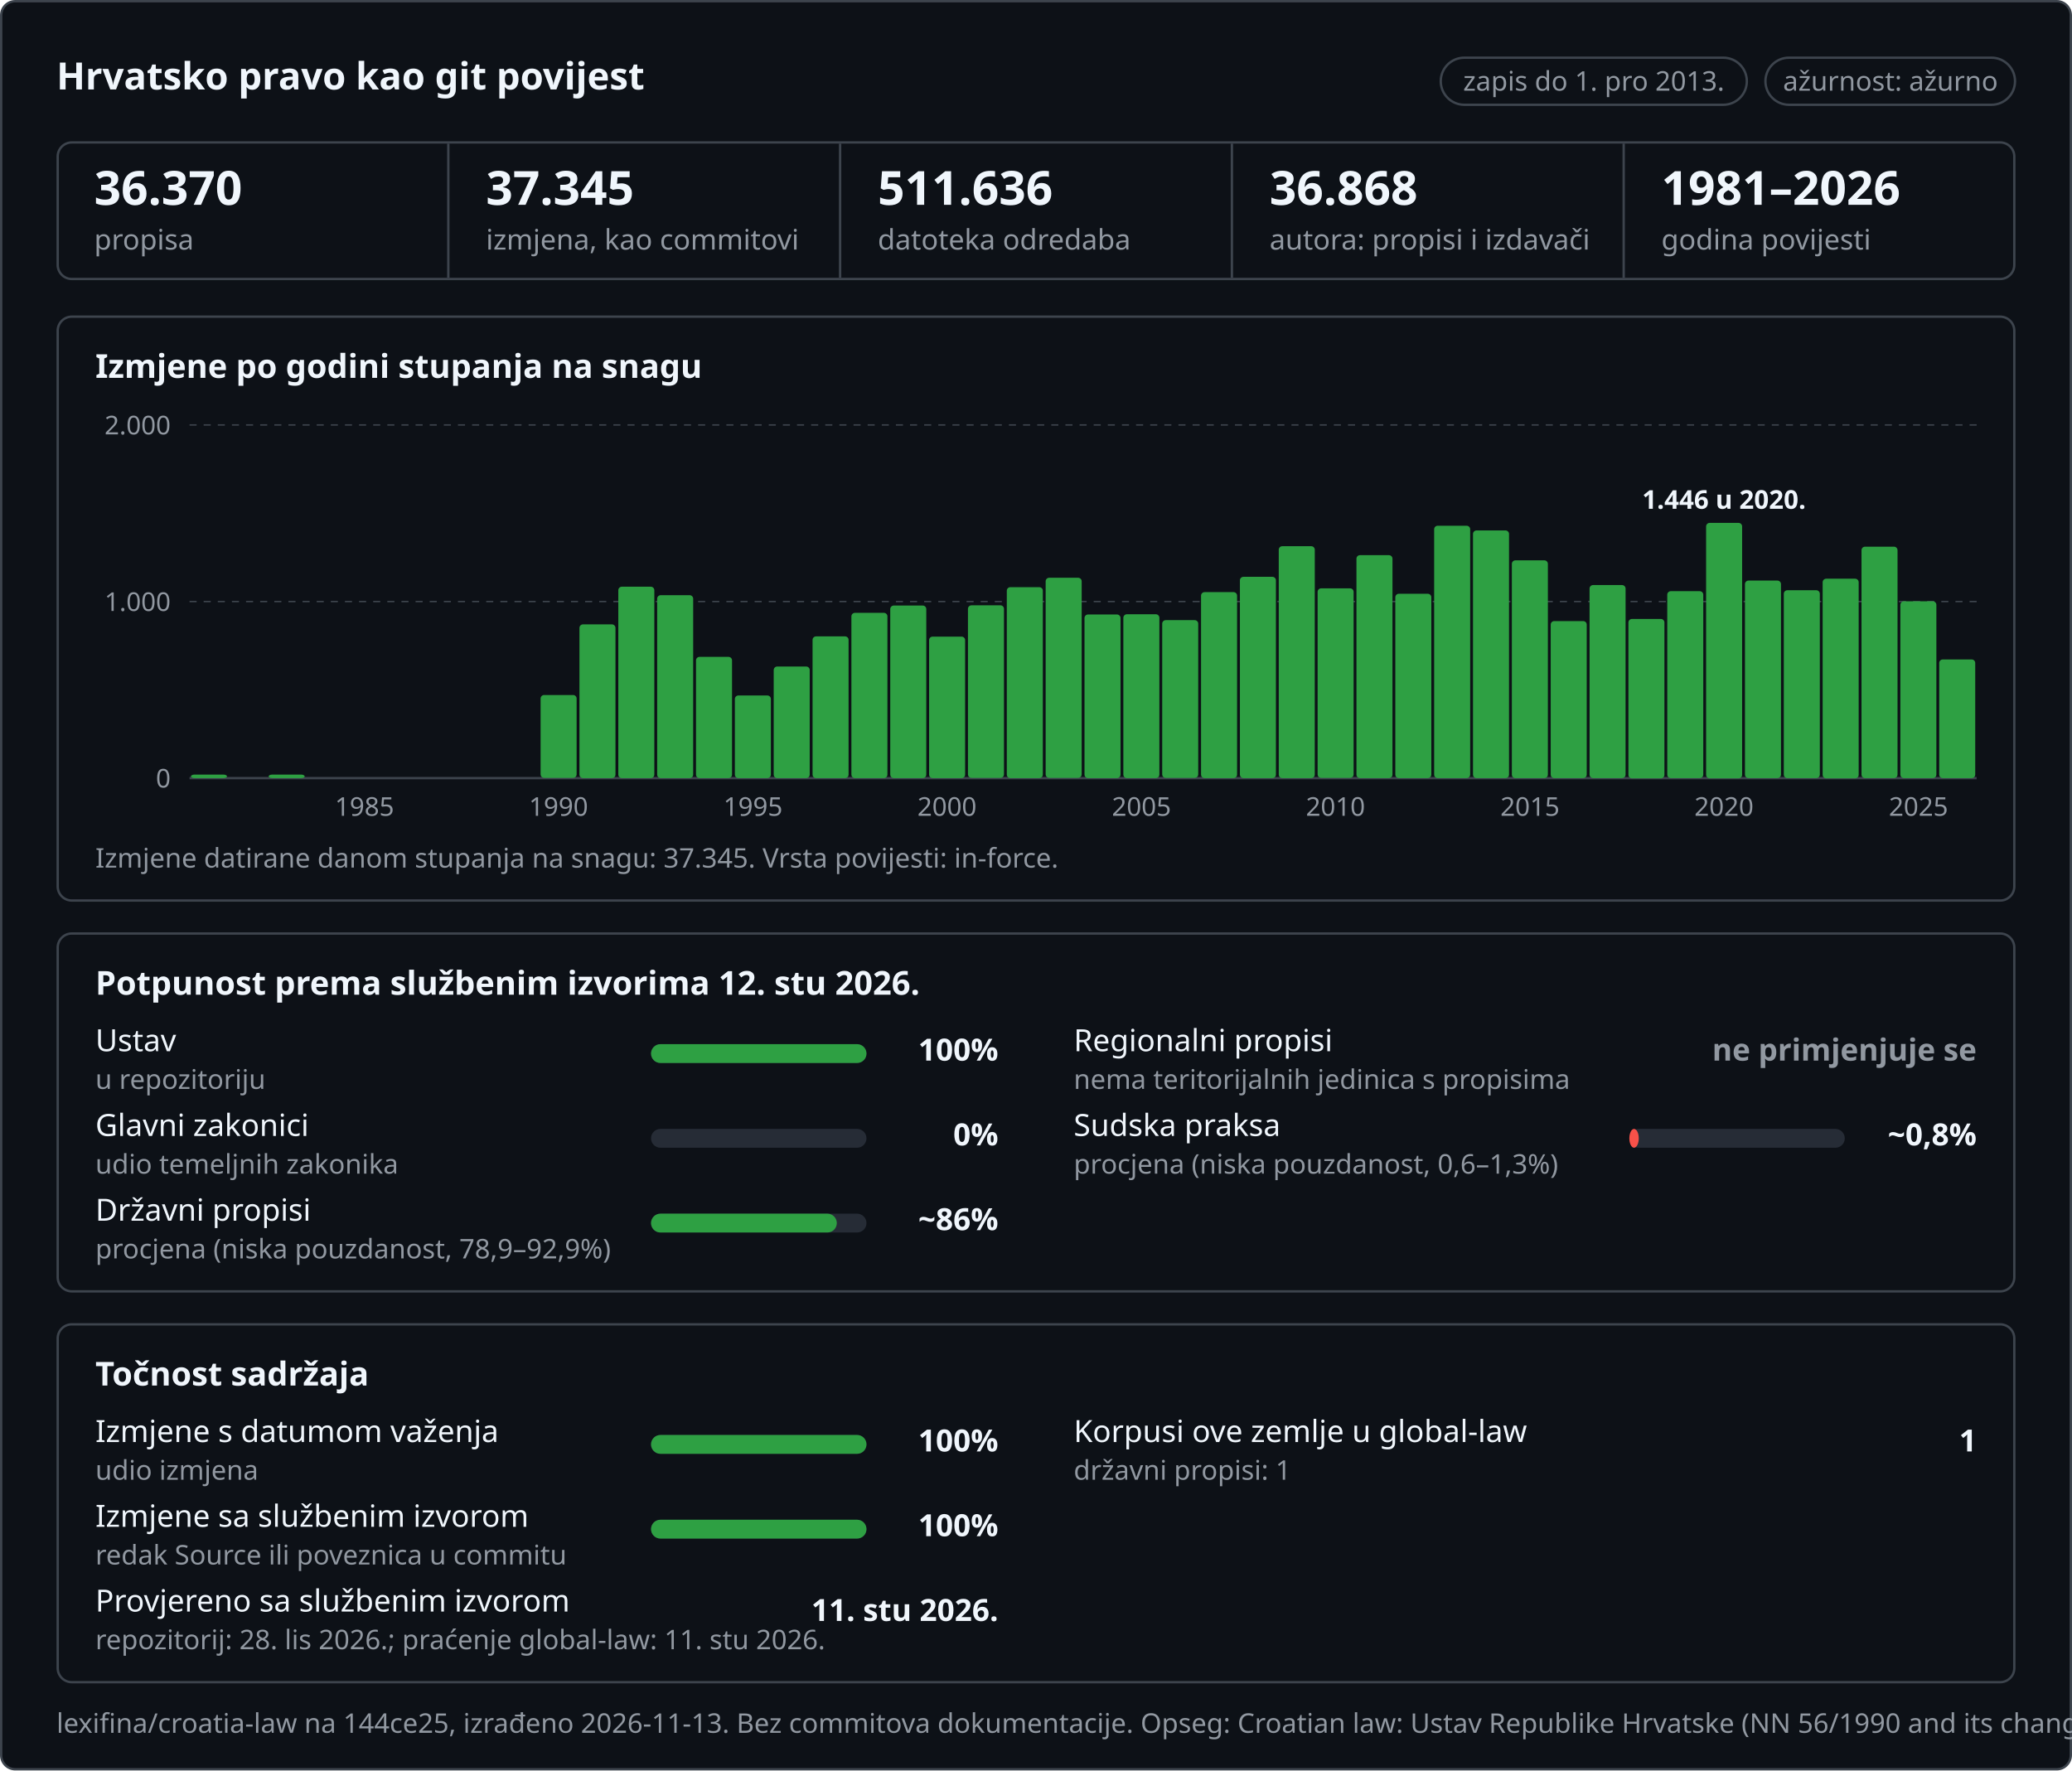
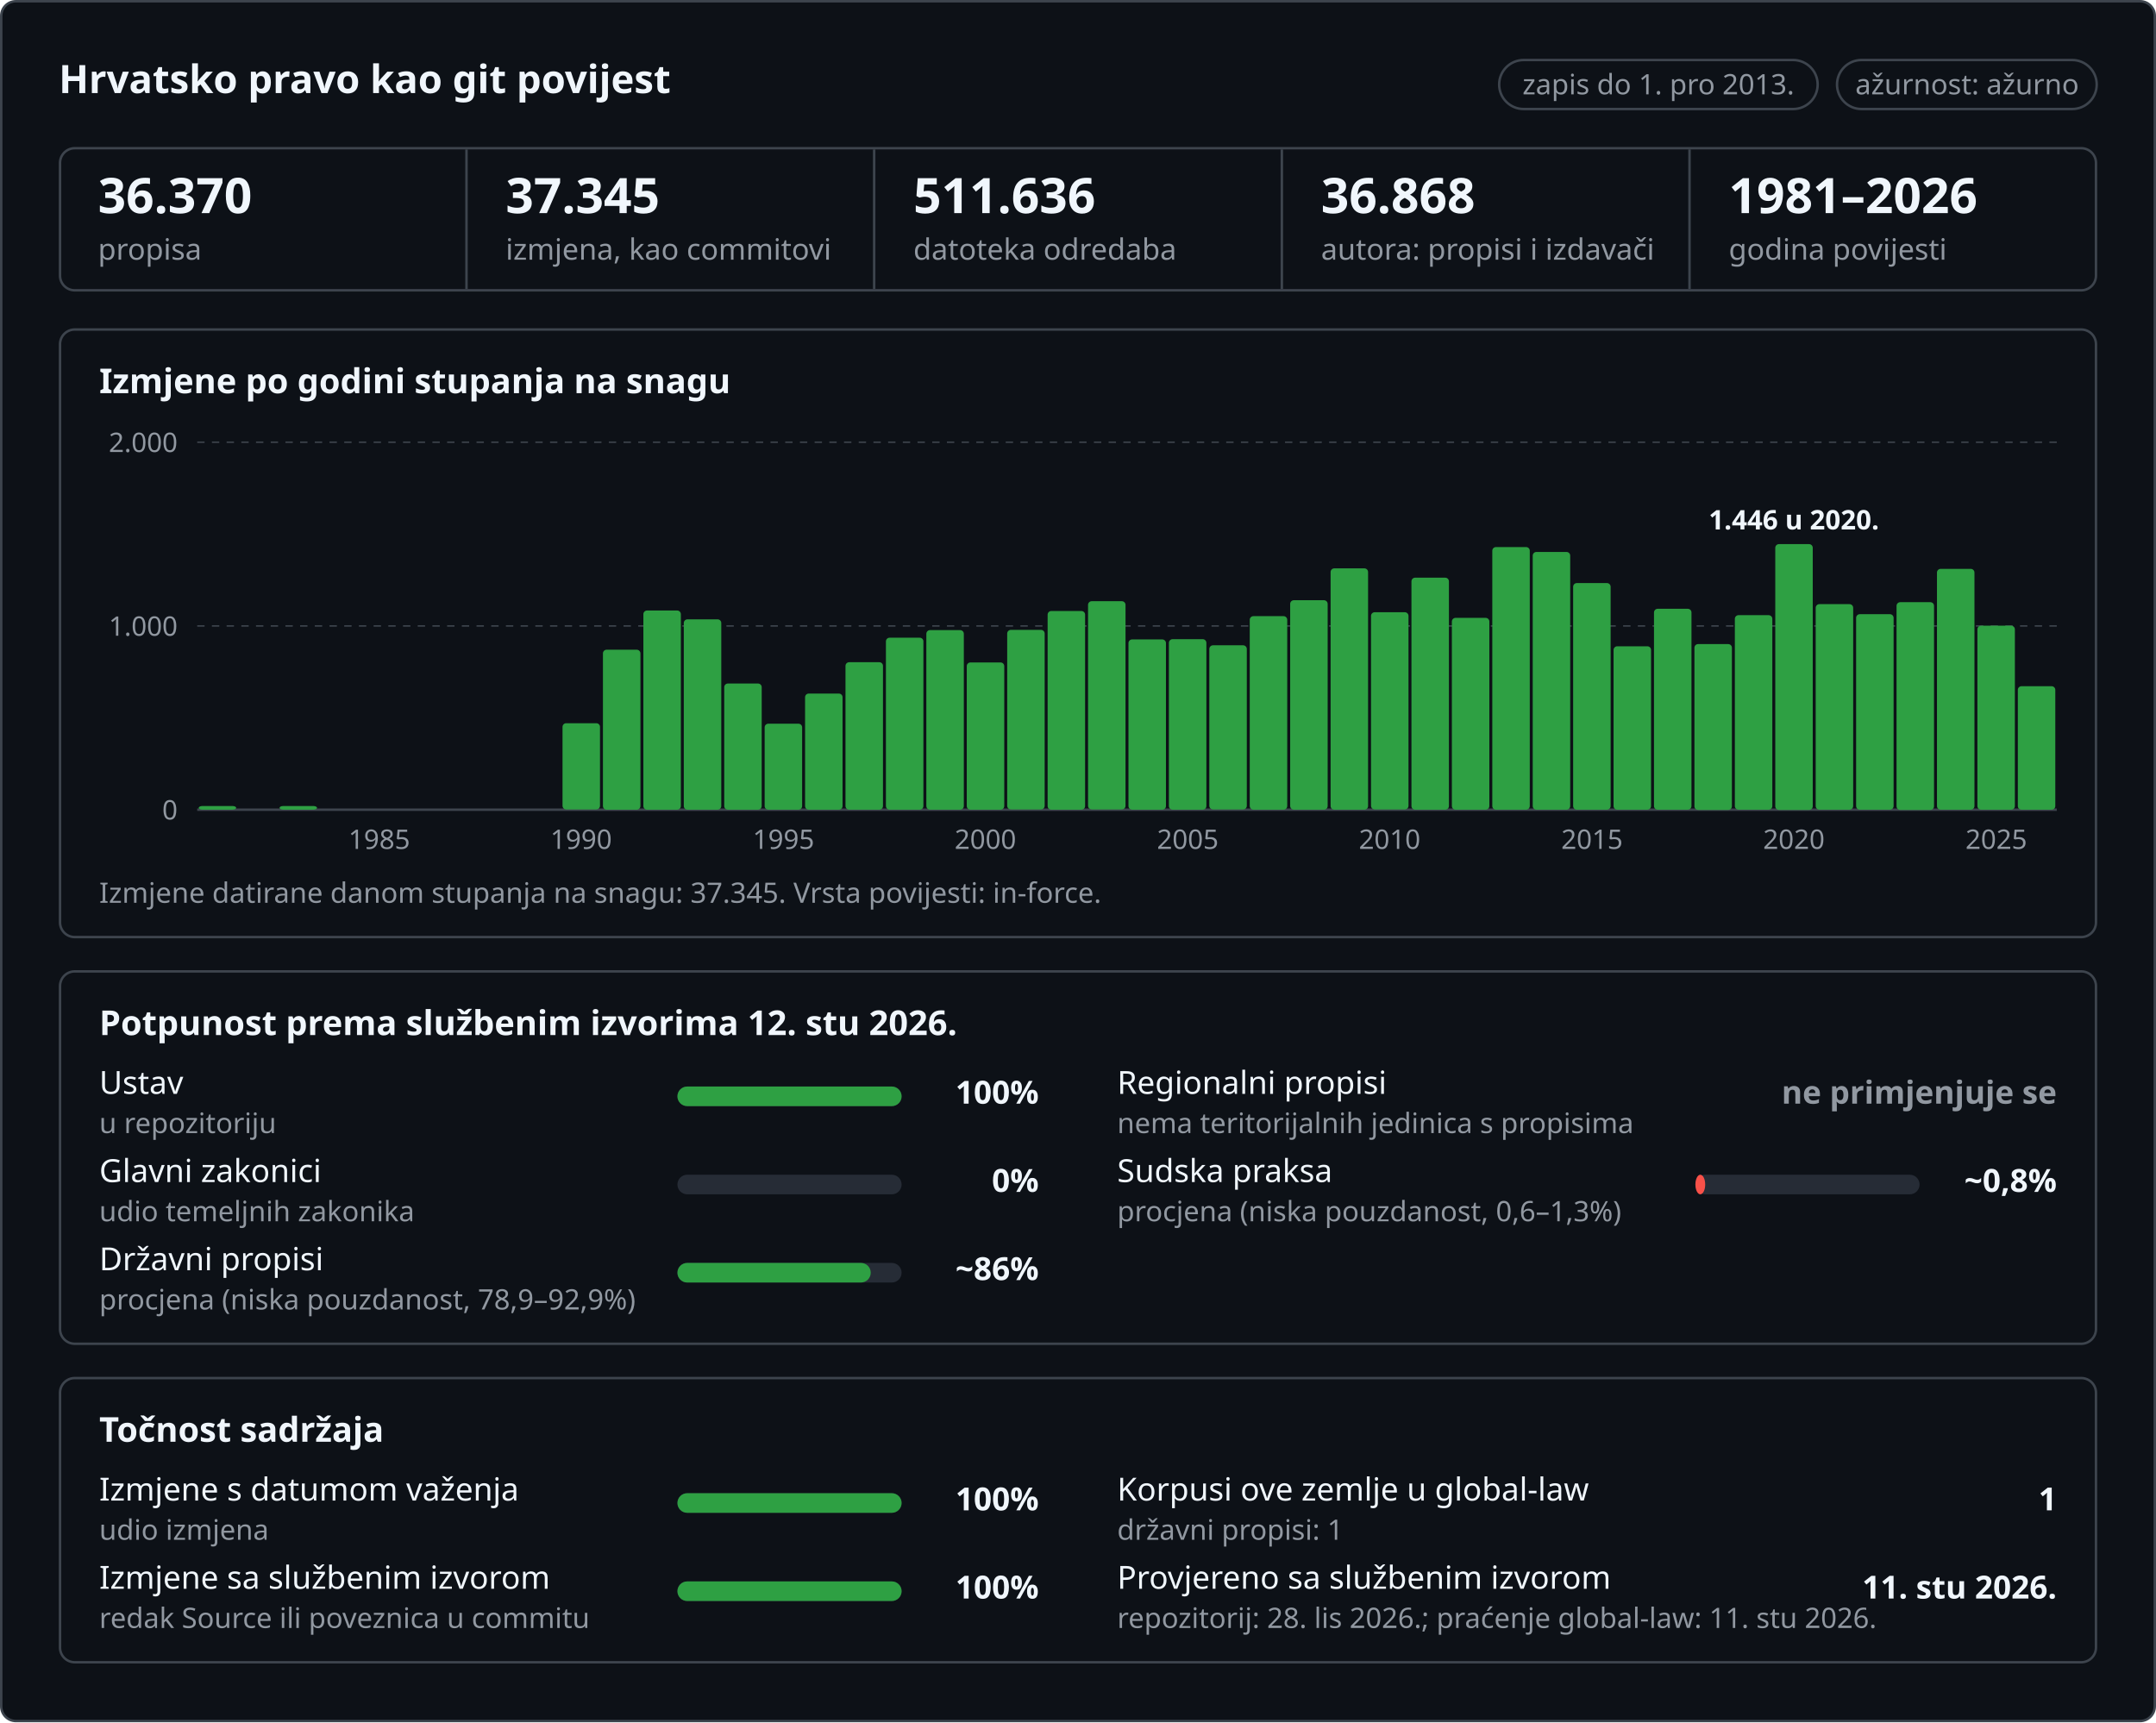
- <svg xmlns="http://www.w3.org/2000/svg" width="880" height="752" viewBox="0 0 880 752" font-family="-apple-system,BlinkMacSystemFont,Segoe UI,Noto Sans,Helvetica,Arial,sans-serif">
-   <rect x="0.5" y="0.5" width="879" height="751" rx="6" fill="#0d1117" stroke="#3d444d" />
+ <svg xmlns="http://www.w3.org/2000/svg" width="880" height="703" viewBox="0 0 880 703" font-family="-apple-system,BlinkMacSystemFont,Segoe UI,Noto Sans,Helvetica,Arial,sans-serif">
+   <rect x="0.5" y="0.5" width="879" height="702" rx="6" fill="#0d1117" stroke="#3d444d" />
  <text x="24" y="38" font-size="16" font-weight="600" fill="#f0f6fc">Hrvatsko pravo kao git povijest</text>
  <rect x="611.9" y="24.5" width="130" height="20" rx="10" fill="none" stroke="#3d444d" />
  <text x="676.9" y="38.5" font-size="11.5" font-weight="500" text-anchor="middle" fill="#9198a1">zapis do 1. pro 2013.</text>
  <rect x="749.8" y="24.5" width="106" height="20" rx="10" fill="none" stroke="#3d444d" />
  <text x="802.9" y="38.5" font-size="11.5" font-weight="500" text-anchor="middle" fill="#9198a1">ažurnost: ažurno</text>
  <rect x="24.5" y="60.5" width="831" height="58" rx="6" fill="#0d1117" stroke="#3d444d" />
  <text x="40.0" y="87" font-size="20" font-weight="600" fill="#f0f6fc">36.370</text>
  <text x="40.0" y="106" font-size="12" fill="#9198a1">propisa</text>
  <line x1="190.4" y1="61" x2="190.4" y2="118" stroke="#3d444d" />
  <text x="206.4" y="87" font-size="20" font-weight="600" fill="#f0f6fc">37.345</text>
  <text x="206.4" y="106" font-size="12" fill="#9198a1">izmjena, kao commitovi</text>
  <line x1="356.8" y1="61" x2="356.8" y2="118" stroke="#3d444d" />
  <text x="372.8" y="87" font-size="20" font-weight="600" fill="#f0f6fc">511.636</text>
  <text x="372.8" y="106" font-size="12" fill="#9198a1">datoteka odredaba</text>
  <line x1="523.2" y1="61" x2="523.2" y2="118" stroke="#3d444d" />
  <text x="539.2" y="87" font-size="20" font-weight="600" fill="#f0f6fc">36.868</text>
  <text x="539.2" y="106" font-size="12" fill="#9198a1">autora: propisi i izdavači</text>
  <line x1="689.6" y1="61" x2="689.6" y2="118" stroke="#3d444d" />
  <text x="705.6" y="87" font-size="20" font-weight="600" fill="#f0f6fc">1981–2026</text>
  <text x="705.6" y="106" font-size="12" fill="#9198a1">godina povijesti</text>
  <rect x="24.5" y="134.5" width="831" height="248" rx="6" fill="#0d1117" stroke="#3d444d" />
  <text x="40.5" y="160.5" font-size="14" font-weight="600" fill="#f0f6fc">Izmjene po godini stupanja na snagu</text>
  <line x1="80.5" y1="330.5" x2="839.5" y2="330.5" stroke="#3d444d" stroke-width="1" />
  <text x="72.5" y="334.5" font-size="11" text-anchor="end" fill="#9198a1">0</text>
  <line x1="80.5" y1="255.5" x2="839.5" y2="255.5" stroke="#3d444d" stroke-width="0.6" stroke-dasharray="3 3" />
  <text x="72.5" y="259.5" font-size="11" text-anchor="end" fill="#9198a1">1.000</text>
  <line x1="80.5" y1="180.5" x2="839.5" y2="180.5" stroke="#3d444d" stroke-width="0.6" stroke-dasharray="3 3" />
  <text x="72.5" y="184.5" font-size="11" text-anchor="end" fill="#9198a1">2.000</text>
  <rect x="81.10" y="329.0" width="15.30" height="1.5" rx="1.5" fill="#2ea043" />
  <rect x="114.10" y="329.0" width="15.30" height="1.5" rx="1.5" fill="#2ea043" />
  <text x="154.8" y="346.5" font-size="11" text-anchor="middle" fill="#9198a1">1985</text>
  <rect x="229.60" y="295.2" width="15.30" height="35.2" rx="1.5" fill="#2ea043" />
  <text x="237.2" y="346.5" font-size="11" text-anchor="middle" fill="#9198a1">1990</text>
  <rect x="246.10" y="265.2" width="15.30" height="65.3" rx="1.5" fill="#2ea043" />
  <rect x="262.60" y="249.2" width="15.30" height="81.3" rx="1.5" fill="#2ea043" />
  <rect x="279.10" y="252.8" width="15.30" height="77.7" rx="1.5" fill="#2ea043" />
  <rect x="295.60" y="279.0" width="15.30" height="51.5" rx="1.5" fill="#2ea043" />
  <rect x="312.10" y="295.4" width="15.30" height="35.1" rx="1.5" fill="#2ea043" />
  <text x="319.8" y="346.5" font-size="11" text-anchor="middle" fill="#9198a1">1995</text>
  <rect x="328.60" y="283.1" width="15.30" height="47.4" rx="1.5" fill="#2ea043" />
  <rect x="345.10" y="270.3" width="15.30" height="60.2" rx="1.5" fill="#2ea043" />
  <rect x="361.60" y="260.3" width="15.30" height="70.2" rx="1.5" fill="#2ea043" />
  <rect x="378.10" y="257.2" width="15.30" height="73.3" rx="1.5" fill="#2ea043" />
  <rect x="394.60" y="270.4" width="15.30" height="60.1" rx="1.5" fill="#2ea043" />
  <text x="402.2" y="346.5" font-size="11" text-anchor="middle" fill="#9198a1">2000</text>
  <rect x="411.10" y="257.1" width="15.30" height="73.3" rx="1.5" fill="#2ea043" />
  <rect x="427.60" y="249.4" width="15.30" height="81.1" rx="1.5" fill="#2ea043" />
  <rect x="444.10" y="245.4" width="15.30" height="85.0" rx="1.5" fill="#2ea043" />
  <rect x="460.60" y="261.0" width="15.30" height="69.5" rx="1.5" fill="#2ea043" />
  <rect x="477.10" y="260.9" width="15.30" height="69.6" rx="1.5" fill="#2ea043" />
  <text x="484.8" y="346.5" font-size="11" text-anchor="middle" fill="#9198a1">2005</text>
  <rect x="493.60" y="263.4" width="15.30" height="67.0" rx="1.5" fill="#2ea043" />
  <rect x="510.10" y="251.5" width="15.30" height="79.0" rx="1.5" fill="#2ea043" />
  <rect x="526.60" y="245.0" width="15.30" height="85.5" rx="1.5" fill="#2ea043" />
  <rect x="543.10" y="232.0" width="15.30" height="98.5" rx="1.5" fill="#2ea043" />
  <rect x="559.60" y="249.9" width="15.30" height="80.5" rx="1.5" fill="#2ea043" />
  <text x="567.2" y="346.5" font-size="11" text-anchor="middle" fill="#9198a1">2010</text>
  <rect x="576.10" y="235.8" width="15.30" height="94.7" rx="1.5" fill="#2ea043" />
  <rect x="592.60" y="252.2" width="15.30" height="78.3" rx="1.5" fill="#2ea043" />
  <rect x="609.10" y="223.3" width="15.30" height="107.2" rx="1.5" fill="#2ea043" />
  <rect x="625.60" y="225.3" width="15.30" height="105.2" rx="1.5" fill="#2ea043" />
  <rect x="642.10" y="238.0" width="15.30" height="92.5" rx="1.5" fill="#2ea043" />
  <text x="649.8" y="346.5" font-size="11" text-anchor="middle" fill="#9198a1">2015</text>
  <rect x="658.60" y="263.8" width="15.30" height="66.7" rx="1.5" fill="#2ea043" />
  <rect x="675.10" y="248.5" width="15.30" height="82.0" rx="1.5" fill="#2ea043" />
  <rect x="691.60" y="262.9" width="15.30" height="67.7" rx="1.5" fill="#2ea043" />
  <rect x="708.10" y="251.1" width="15.30" height="79.4" rx="1.5" fill="#2ea043" />
  <rect x="724.60" y="222.1" width="15.30" height="108.5" rx="1.5" fill="#2ea043" />
  <text x="732.2" y="346.5" font-size="11" text-anchor="middle" fill="#9198a1">2020</text>
  <text x="732.2" y="216.1" font-size="11" font-weight="600" text-anchor="middle" fill="#f0f6fc">1.446 u 2020.</text>
  <rect x="741.10" y="246.6" width="15.30" height="83.9" rx="1.5" fill="#2ea043" />
  <rect x="757.60" y="250.7" width="15.30" height="79.8" rx="1.5" fill="#2ea043" />
  <rect x="774.10" y="245.8" width="15.30" height="84.8" rx="1.5" fill="#2ea043" />
  <rect x="790.60" y="232.2" width="15.30" height="98.3" rx="1.5" fill="#2ea043" />
  <rect x="807.10" y="255.4" width="15.30" height="75.1" rx="1.5" fill="#2ea043" />
  <text x="814.8" y="346.5" font-size="11" text-anchor="middle" fill="#9198a1">2025</text>
  <rect x="823.60" y="280.1" width="15.30" height="50.4" rx="1.5" fill="#2ea043" />
  <text x="40.5" y="368.5" font-size="11.5" fill="#9198a1">Izmjene datirane danom stupanja na snagu: 37.345. Vrsta povijesti: in-force.</text>
  <rect x="24.5" y="396.5" width="831" height="152" rx="6" fill="#0d1117" stroke="#3d444d" />
  <text x="40.5" y="422.5" font-size="14" font-weight="600" fill="#f0f6fc">Potpunost prema službenim izvorima 12. stu 2026.</text>
  <text x="40.5" y="446.5" font-size="13" fill="#f0f6fc">Ustav</text>
  <text x="40.5" y="462.5" font-size="11.5" fill="#9198a1">u repozitoriju</text>
  <g>
    <rect x="276.5" y="443.5" width="91.5" height="8" rx="4" fill="#262c36" />
    <rect x="276.5" y="443.5" width="91.5" height="8" rx="4" fill="#2ea043" />
  </g>
  <text x="424.0" y="450.5" font-size="13" font-weight="600" text-anchor="end" fill="#f0f6fc">100%</text>
  <text x="40.5" y="482.5" font-size="13" fill="#f0f6fc">Glavni zakonici</text>
  <text x="40.5" y="498.5" font-size="11.5" fill="#9198a1">udio temeljnih zakonika</text>
  <g>
    <rect x="276.5" y="479.5" width="91.5" height="8" rx="4" fill="#262c36" />
  </g>
  <text x="424.0" y="486.5" font-size="13" font-weight="600" text-anchor="end" fill="#f0f6fc">0%</text>
  <text x="40.5" y="518.5" font-size="13" fill="#f0f6fc">Državni propisi</text>
  <text x="40.5" y="534.5" font-size="11.5" fill="#9198a1">procjena (niska pouzdanost, 78,9–92,9%)</text>
  <g>
    <rect x="276.5" y="515.5" width="91.5" height="8" rx="4" fill="#262c36" />
    <rect x="276.5" y="515.5" width="78.9" height="8" rx="4" fill="#2ea043" />
  </g>
  <text x="424.0" y="522.5" font-size="13" font-weight="600" text-anchor="end" fill="#f0f6fc">~86%</text>
  <text x="456.0" y="446.5" font-size="13" fill="#f0f6fc">Regionalni propisi</text>
  <text x="456.0" y="462.5" font-size="11.5" fill="#9198a1">nema teritorijalnih jedinica s propisima</text>
  <text x="839.5" y="450.5" font-size="13" font-weight="600" text-anchor="end" fill="#9198a1">ne primjenjuje se</text>
  <text x="456.0" y="482.5" font-size="13" fill="#f0f6fc">Sudska praksa</text>
  <text x="456.0" y="498.5" font-size="11.5" fill="#9198a1">procjena (niska pouzdanost, 0,6–1,3%)</text>
  <g>
    <rect x="692.0" y="479.5" width="91.5" height="8" rx="4" fill="#262c36" />
    <rect x="692.0" y="479.5" width="4.0" height="8" rx="4" fill="#f85149" />
  </g>
  <text x="839.5" y="486.5" font-size="13" font-weight="600" text-anchor="end" fill="#f0f6fc">~0,8%</text>
-   <rect x="24.5" y="562.5" width="831" height="152" rx="6" fill="#0d1117" stroke="#3d444d" />
+   <rect x="24.5" y="562.5" width="831" height="116" rx="6" fill="#0d1117" stroke="#3d444d" />
  <text x="40.5" y="588.5" font-size="14" font-weight="600" fill="#f0f6fc">Točnost sadržaja</text>
  <text x="40.5" y="612.5" font-size="13" fill="#f0f6fc">Izmjene s datumom važenja</text>
  <text x="40.5" y="628.5" font-size="11.5" fill="#9198a1">udio izmjena</text>
  <g>
    <rect x="276.5" y="609.5" width="91.5" height="8" rx="4" fill="#262c36" />
    <rect x="276.5" y="609.5" width="91.5" height="8" rx="4" fill="#2ea043" />
  </g>
  <text x="424.0" y="616.5" font-size="13" font-weight="600" text-anchor="end" fill="#f0f6fc">100%</text>
  <text x="40.5" y="648.5" font-size="13" fill="#f0f6fc">Izmjene sa službenim izvorom</text>
  <text x="40.5" y="664.5" font-size="11.5" fill="#9198a1">redak Source ili poveznica u commitu</text>
  <g>
    <rect x="276.5" y="645.5" width="91.5" height="8" rx="4" fill="#262c36" />
    <rect x="276.5" y="645.5" width="91.5" height="8" rx="4" fill="#2ea043" />
  </g>
  <text x="424.0" y="652.5" font-size="13" font-weight="600" text-anchor="end" fill="#f0f6fc">100%</text>
-   <text x="40.5" y="684.5" font-size="13" fill="#f0f6fc">Provjereno sa službenim izvorom</text>
-   <text x="40.5" y="700.5" font-size="11.5" fill="#9198a1">repozitorij: 28. lis 2026.; praćenje global-law: 11. stu 2026.</text>
-   <text x="424.0" y="688.5" font-size="13" font-weight="600" text-anchor="end" fill="#f0f6fc">11. stu 2026.</text>
  <text x="456.0" y="612.5" font-size="13" fill="#f0f6fc">Korpusi ove zemlje u global-law</text>
  <text x="456.0" y="628.5" font-size="11.5" fill="#9198a1">državni propisi: 1</text>
  <text x="839.5" y="616.5" font-size="13" font-weight="600" text-anchor="end" fill="#f0f6fc">1</text>
-   <text x="24" y="736" font-size="11.5" fill="#9198a1" textLength="832" lengthAdjust="spacingAndGlyphs">lexifina/croatia-law na 144ce25, izrađeno 2026-11-13. Bez commitova dokumentacije. Opseg: Croatian law: Ustav Republike Hrvatske (NN 56/1990 and its changes)</text>
+   <text x="456.0" y="648.5" font-size="13" fill="#f0f6fc">Provjereno sa službenim izvorom</text>
+   <text x="456.0" y="664.5" font-size="11.5" fill="#9198a1">repozitorij: 28. lis 2026.; praćenje global-law: 11. stu 2026.</text>
+   <text x="839.5" y="652.5" font-size="13" font-weight="600" text-anchor="end" fill="#f0f6fc">11. stu 2026.</text>
</svg>
